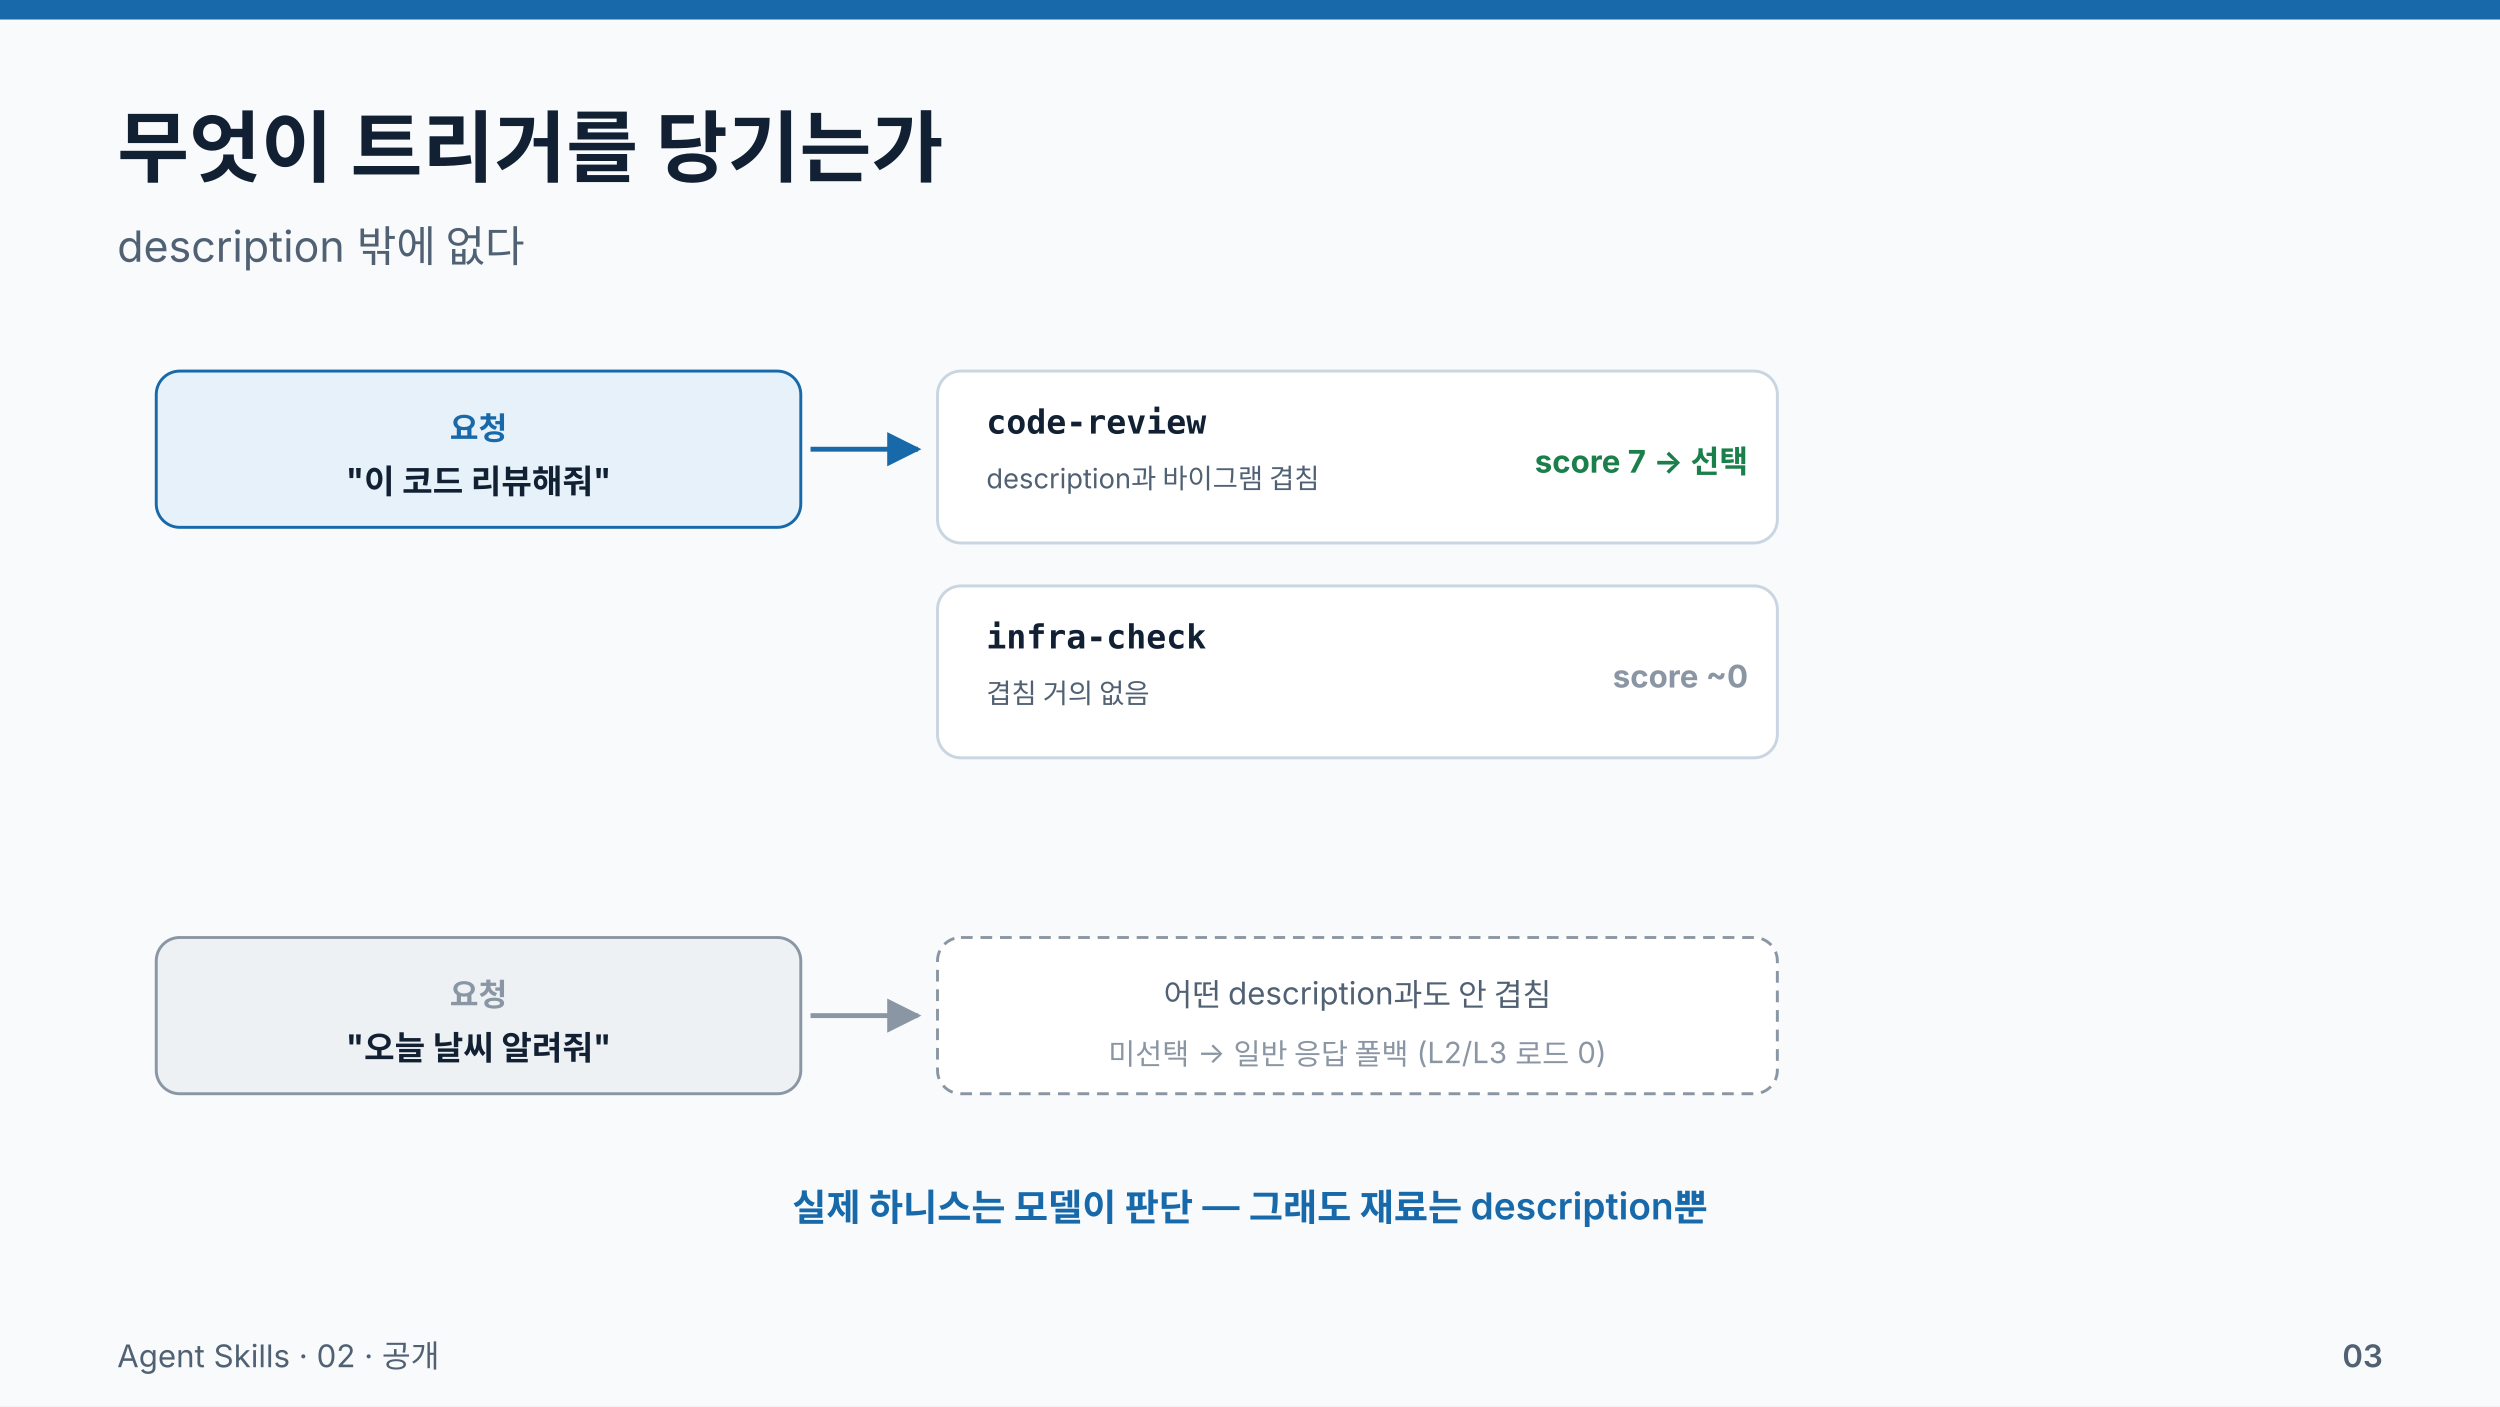
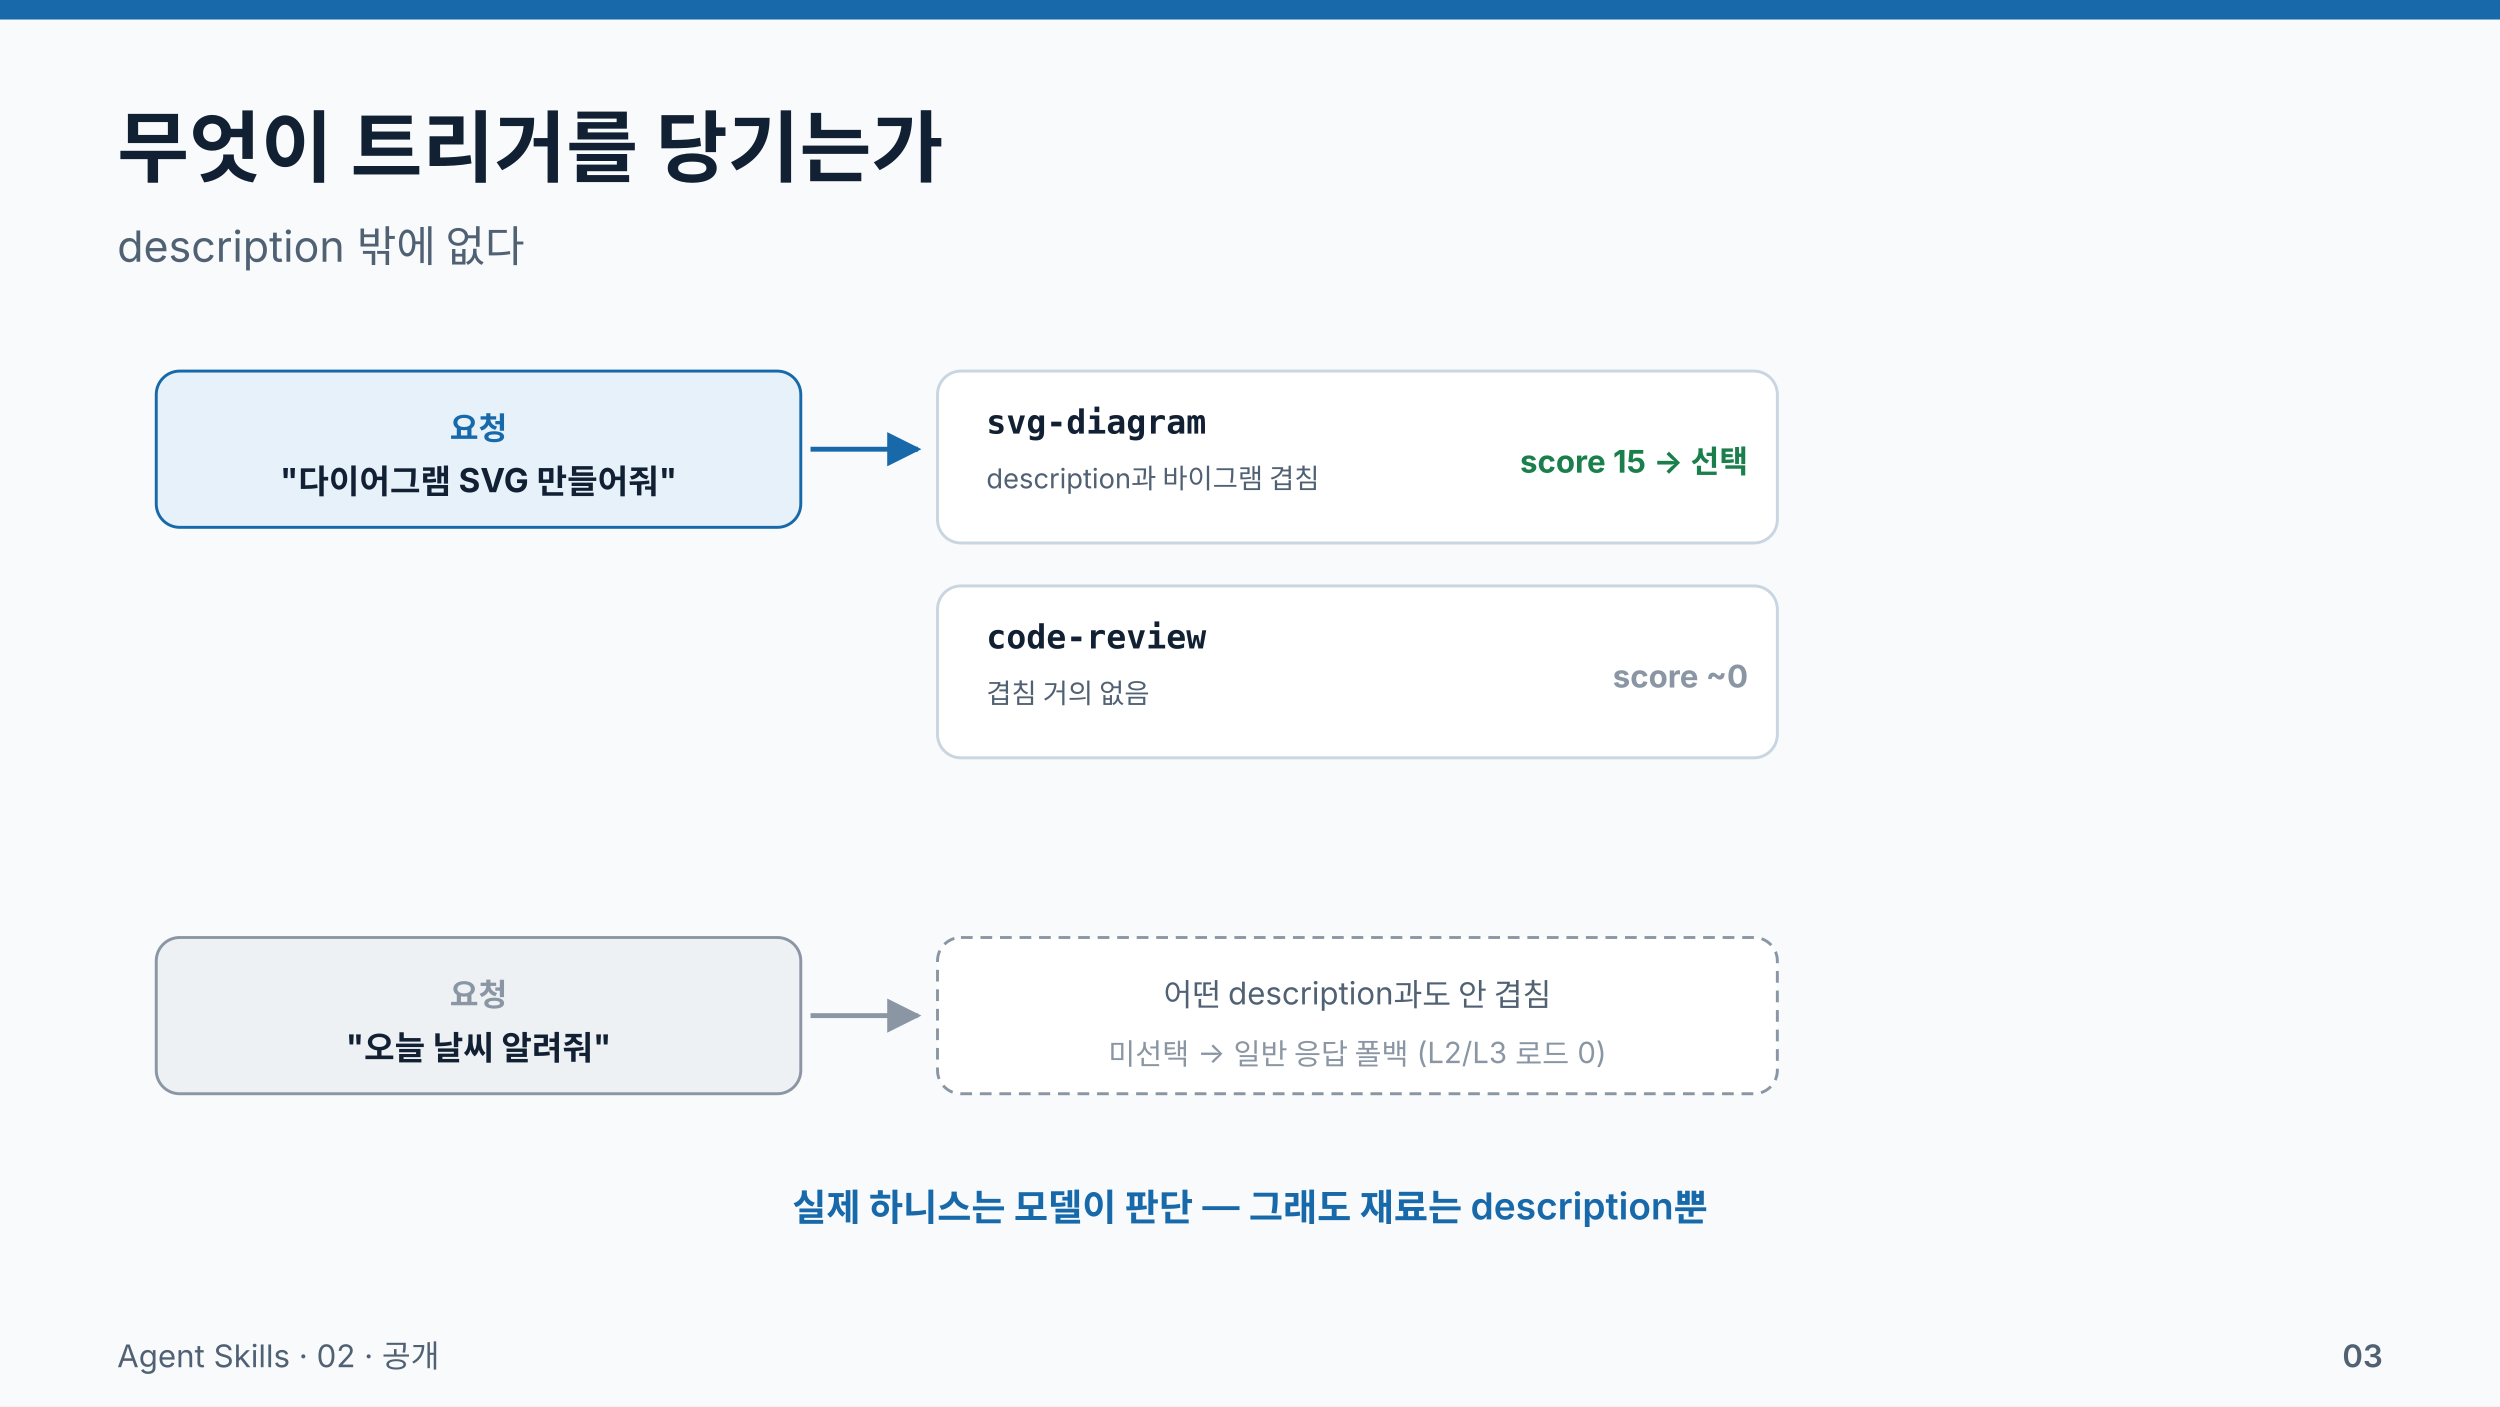
<svg xmlns="http://www.w3.org/2000/svg" viewBox="0 0 1280 720" width="1280" height="720" role="img">
  <defs>
    <marker id="ah516174" viewBox="0 0 10 10" refX="9" refY="5" markerWidth="7" markerHeight="7" orient="auto-start-reverse">
      <path d="M0,0 L10,5 L0,10 z" fill="#516174" />
    </marker>
    <marker id="ah1769aa" viewBox="0 0 10 10" refX="9" refY="5" markerWidth="7" markerHeight="7" orient="auto-start-reverse">
      <path d="M0,0 L10,5 L0,10 z" fill="#1769aa" />
    </marker>
    <marker id="ah1a7f4b" viewBox="0 0 10 10" refX="9" refY="5" markerWidth="7" markerHeight="7" orient="auto-start-reverse">
      <path d="M0,0 L10,5 L0,10 z" fill="#1a7f4b" />
    </marker>
    <marker id="ahc0392b" viewBox="0 0 10 10" refX="9" refY="5" markerWidth="7" markerHeight="7" orient="auto-start-reverse">
      <path d="M0,0 L10,5 L0,10 z" fill="#c0392b" />
    </marker>
    <marker id="ahb86e00" viewBox="0 0 10 10" refX="9" refY="5" markerWidth="7" markerHeight="7" orient="auto-start-reverse">
      <path d="M0,0 L10,5 L0,10 z" fill="#b86e00" />
    </marker>
    <marker id="ah8a96a3" viewBox="0 0 10 10" refX="9" refY="5" markerWidth="7" markerHeight="7" orient="auto-start-reverse">
      <path d="M0,0 L10,5 L0,10 z" fill="#8a96a3" />
    </marker>
  </defs>
  <rect width="1280" height="720" fill="#f8fafc" />
  <rect width="1280" height="10" fill="#1769aa" />
  <text x="60" y="90" font-family="-apple-system, 'Apple SD Gothic Neo', 'Noto Sans KR', sans-serif" font-size="40" font-weight="700" fill="#122033" xml:space="preserve" style="white-space:pre">무엇이 트리거를 당기는가</text>
  <text x="60" y="134" font-family="-apple-system, 'Apple SD Gothic Neo', 'Noto Sans KR', sans-serif" font-size="22" fill="#516174" xml:space="preserve" style="white-space:pre">description 밖에 없다</text>
  <rect x="80" y="190" width="330" height="80" rx="12" fill="#e6f1fa" stroke="#1769aa" stroke-width="1.5" />
  <text x="245" y="225" font-family="-apple-system, 'Apple SD Gothic Neo', 'Noto Sans KR', sans-serif" font-size="16" font-weight="600" fill="#1769aa" text-anchor="middle" xml:space="preserve" style="white-space:pre">요청</text>
-   <text x="245" y="252" font-family="-apple-system, 'Apple SD Gothic Neo', 'Noto Sans KR', sans-serif" font-size="17" font-weight="700" fill="#122033" text-anchor="middle" xml:space="preserve" style="white-space:pre">"이 코드 리뷰해줘"</text>
+   <text x="245" y="252" font-family="-apple-system, 'Apple SD Gothic Neo', 'Noto Sans KR', sans-serif" font-size="17" font-weight="700" fill="#122033" text-anchor="middle" xml:space="preserve" style="white-space:pre">"다이어그램 SVG 만들어줘"</text>
  <line x1="415" y1="230" x2="470" y2="230" stroke="#1769aa" stroke-width="2.5" marker-end="url(#ah1769aa)" />
  <rect x="480" y="190" width="430" height="88" rx="12" fill="#ffffff" stroke="#c9d5e1" stroke-width="1.5" />
-   <text x="505" y="222" font-family="ui-monospace, Menlo, 'SF Mono', monospace" font-size="17" font-weight="700" fill="#122033" xml:space="preserve" style="white-space:pre">code-review</text>
+   <text x="505" y="222" font-family="ui-monospace, Menlo, 'SF Mono', monospace" font-size="17" font-weight="700" fill="#122033" xml:space="preserve" style="white-space:pre">svg-diagram</text>
  <text x="505" y="250" font-family="-apple-system, 'Apple SD Gothic Neo', 'Noto Sans KR', sans-serif" font-size="14" fill="#516174" xml:space="preserve" style="white-space:pre">description과 바이그램 겹침</text>
-   <text x="895" y="242" font-family="-apple-system, 'Apple SD Gothic Neo', 'Noto Sans KR', sans-serif" font-size="16" font-weight="700" fill="#1a7f4b" text-anchor="end" xml:space="preserve" style="white-space:pre">score 7 → 선택</text>
+   <text x="895" y="242" font-family="-apple-system, 'Apple SD Gothic Neo', 'Noto Sans KR', sans-serif" font-size="16" font-weight="700" fill="#1a7f4b" text-anchor="end" xml:space="preserve" style="white-space:pre">score 15 → 선택</text>
  <rect x="480" y="300" width="430" height="88" rx="12" fill="#ffffff" stroke="#c9d5e1" stroke-width="1.5" />
-   <text x="505" y="332" font-family="ui-monospace, Menlo, 'SF Mono', monospace" font-size="17" font-weight="700" fill="#122033" xml:space="preserve" style="white-space:pre">infra-check</text>
+   <text x="505" y="332" font-family="ui-monospace, Menlo, 'SF Mono', monospace" font-size="17" font-weight="700" fill="#122033" xml:space="preserve" style="white-space:pre">code-review</text>
  <text x="505" y="360" font-family="-apple-system, 'Apple SD Gothic Neo', 'Noto Sans KR', sans-serif" font-size="14" fill="#516174" xml:space="preserve" style="white-space:pre">겹침 거의 없음</text>
  <text x="895" y="352" font-family="-apple-system, 'Apple SD Gothic Neo', 'Noto Sans KR', sans-serif" font-size="16" font-weight="700" fill="#8a96a3" text-anchor="end" xml:space="preserve" style="white-space:pre">score ~0</text>
  <rect x="80" y="480" width="330" height="80" rx="12" fill="#eef1f4" stroke="#8a96a3" stroke-width="1.5" />
  <text x="245" y="515" font-family="-apple-system, 'Apple SD Gothic Neo', 'Noto Sans KR', sans-serif" font-size="16" font-weight="600" fill="#8a96a3" text-anchor="middle" xml:space="preserve" style="white-space:pre">요청</text>
  <text x="245" y="542" font-family="-apple-system, 'Apple SD Gothic Neo', 'Noto Sans KR', sans-serif" font-size="17" font-weight="700" fill="#122033" text-anchor="middle" xml:space="preserve" style="white-space:pre">"오늘 날씨 알려줘"</text>
  <line x1="415" y1="520" x2="470" y2="520" stroke="#8a96a3" stroke-width="2.5" marker-end="url(#ah8a96a3)" />
  <rect x="480" y="480" width="430" height="80" rx="12" fill="#ffffff" stroke="#8a96a3" stroke-width="1.5" stroke-dasharray="6 4" />
  <text x="695" y="515" font-family="-apple-system, 'Apple SD Gothic Neo', 'Noto Sans KR', sans-serif" font-size="16" fill="#516174" text-anchor="middle" xml:space="preserve" style="white-space:pre">어떤 description과도 안 겹침</text>
  <text x="695" y="545" font-family="-apple-system, 'Apple SD Gothic Neo', 'Noto Sans KR', sans-serif" font-size="15" fill="#8a96a3" text-anchor="middle" xml:space="preserve" style="white-space:pre">미선택 → 일반 응답 폴백 (L2/L3 로드 0)</text>
  <text x="640" y="625" font-family="-apple-system, 'Apple SD Gothic Neo', 'Noto Sans KR', sans-serif" font-size="19" font-weight="600" fill="#1769aa" text-anchor="middle" xml:space="preserve" style="white-space:pre">실제 하니스는 모델이 판단 — 그래도 재료는 description뿐</text>
  <text x="60" y="700" font-family="-apple-system, 'Apple SD Gothic Neo', 'Noto Sans KR', sans-serif" font-size="16" fill="#516174" xml:space="preserve" style="white-space:pre">Agent Skills · 02 · 공개</text>
  <text x="1220" y="700" font-family="-apple-system, 'Apple SD Gothic Neo', 'Noto Sans KR', sans-serif" font-size="16" font-weight="600" fill="#516174" text-anchor="end" xml:space="preserve" style="white-space:pre">03</text>
</svg>
